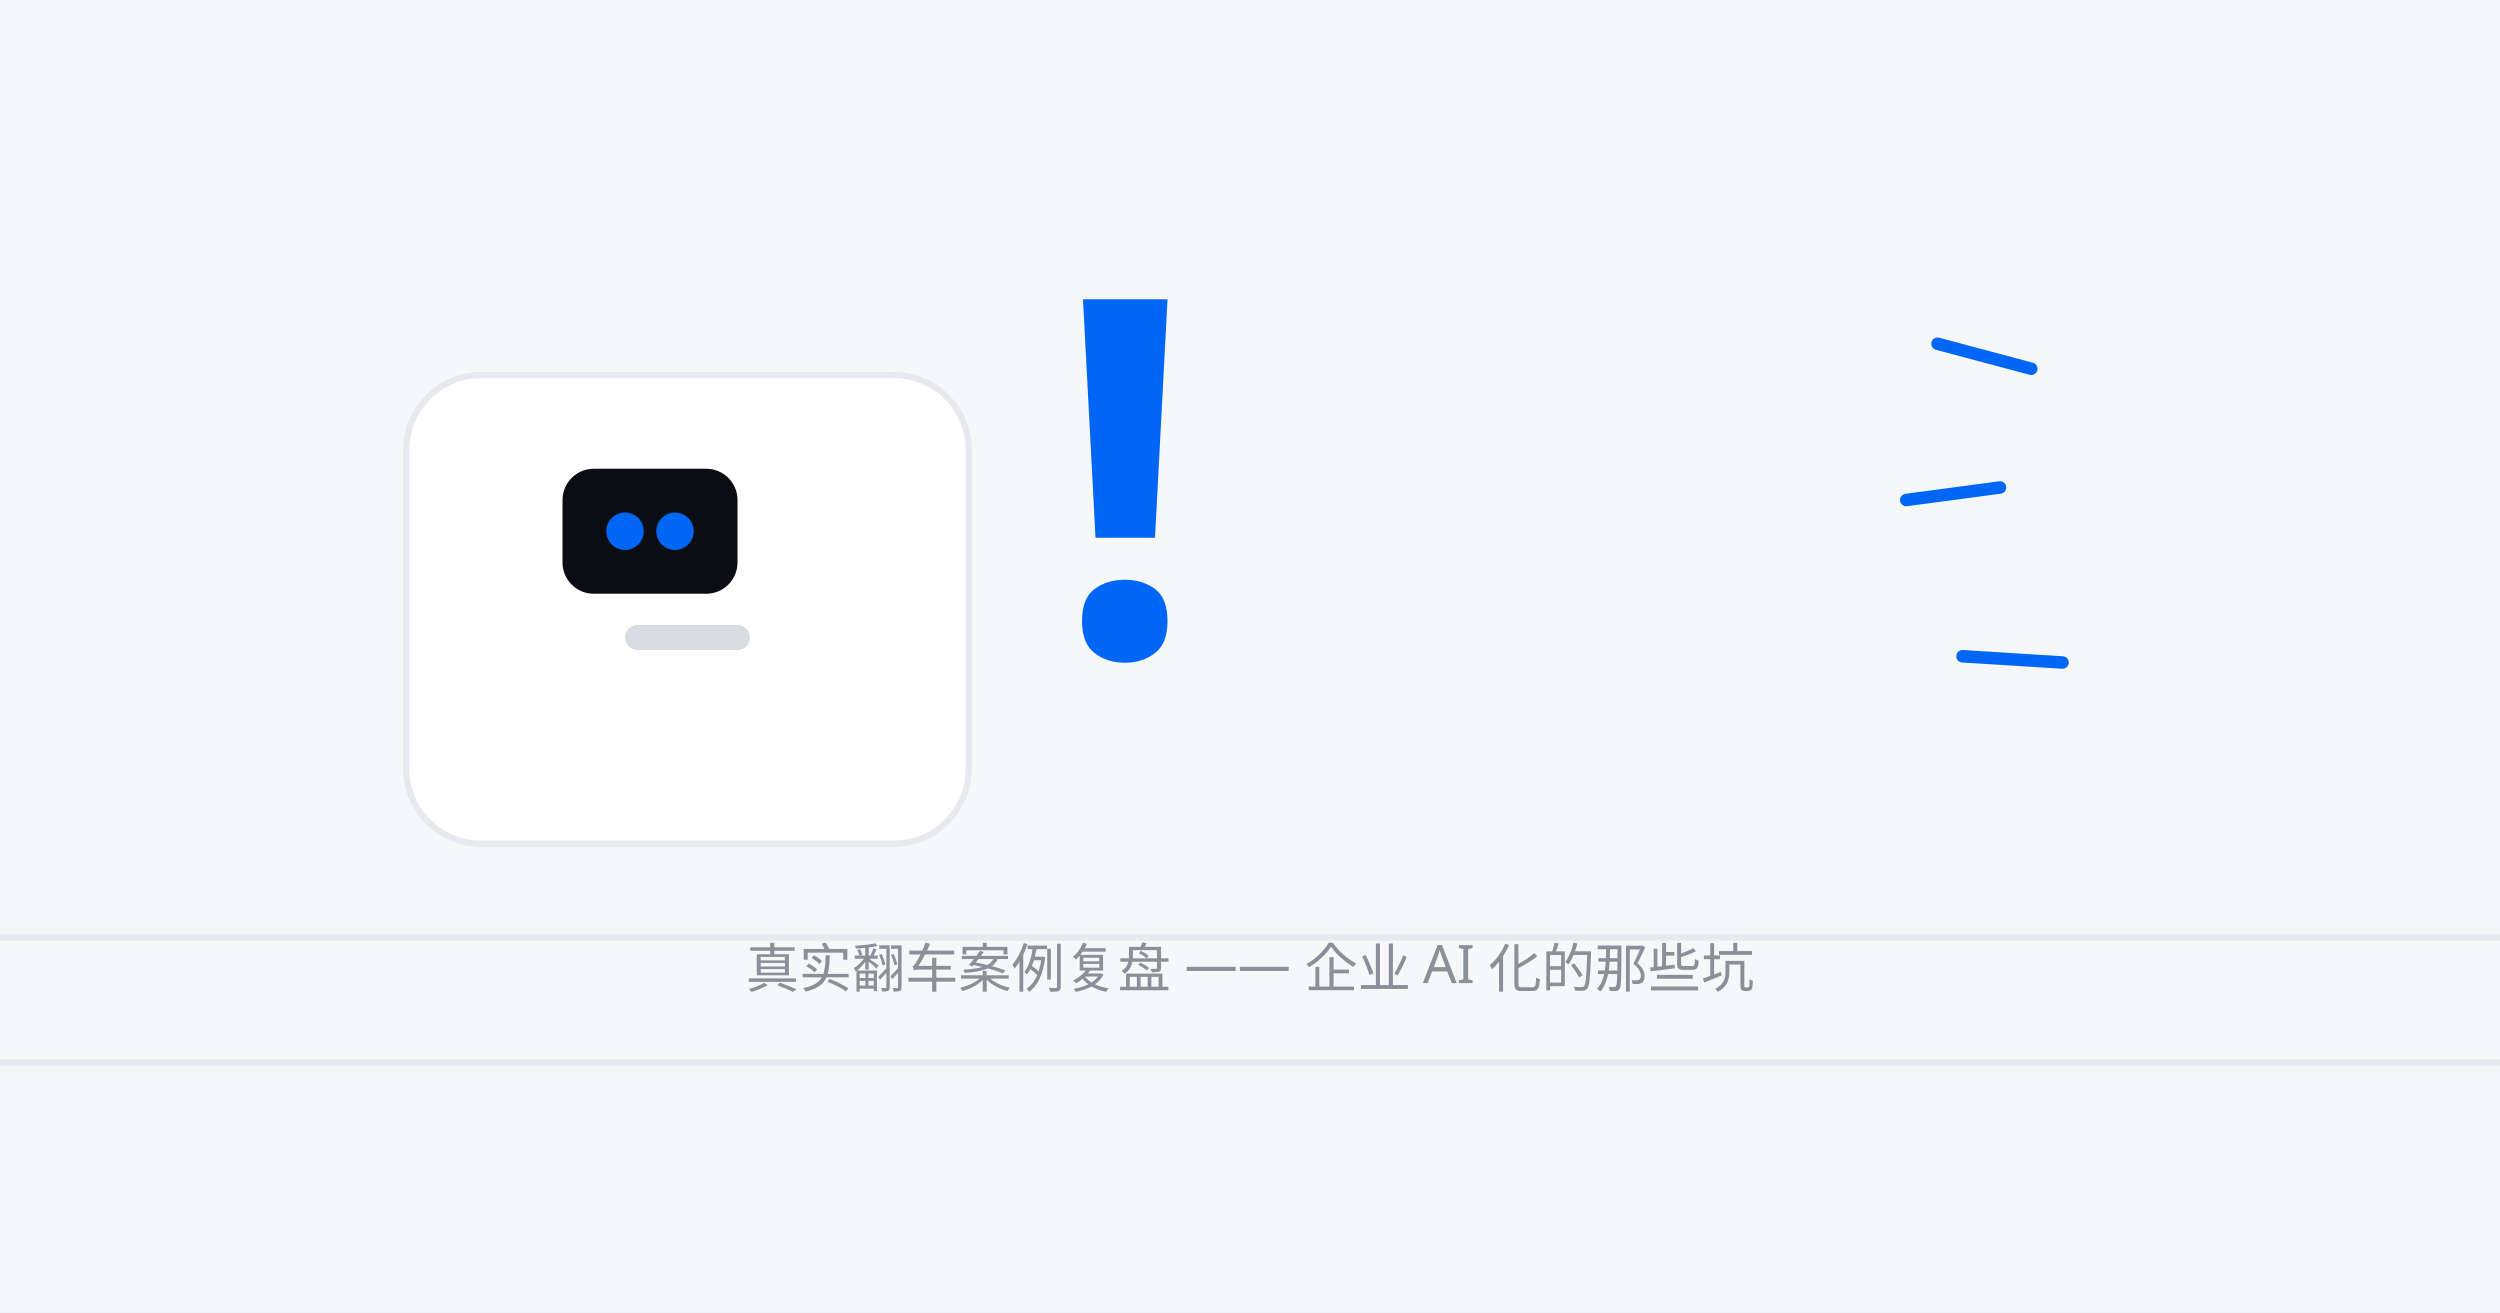
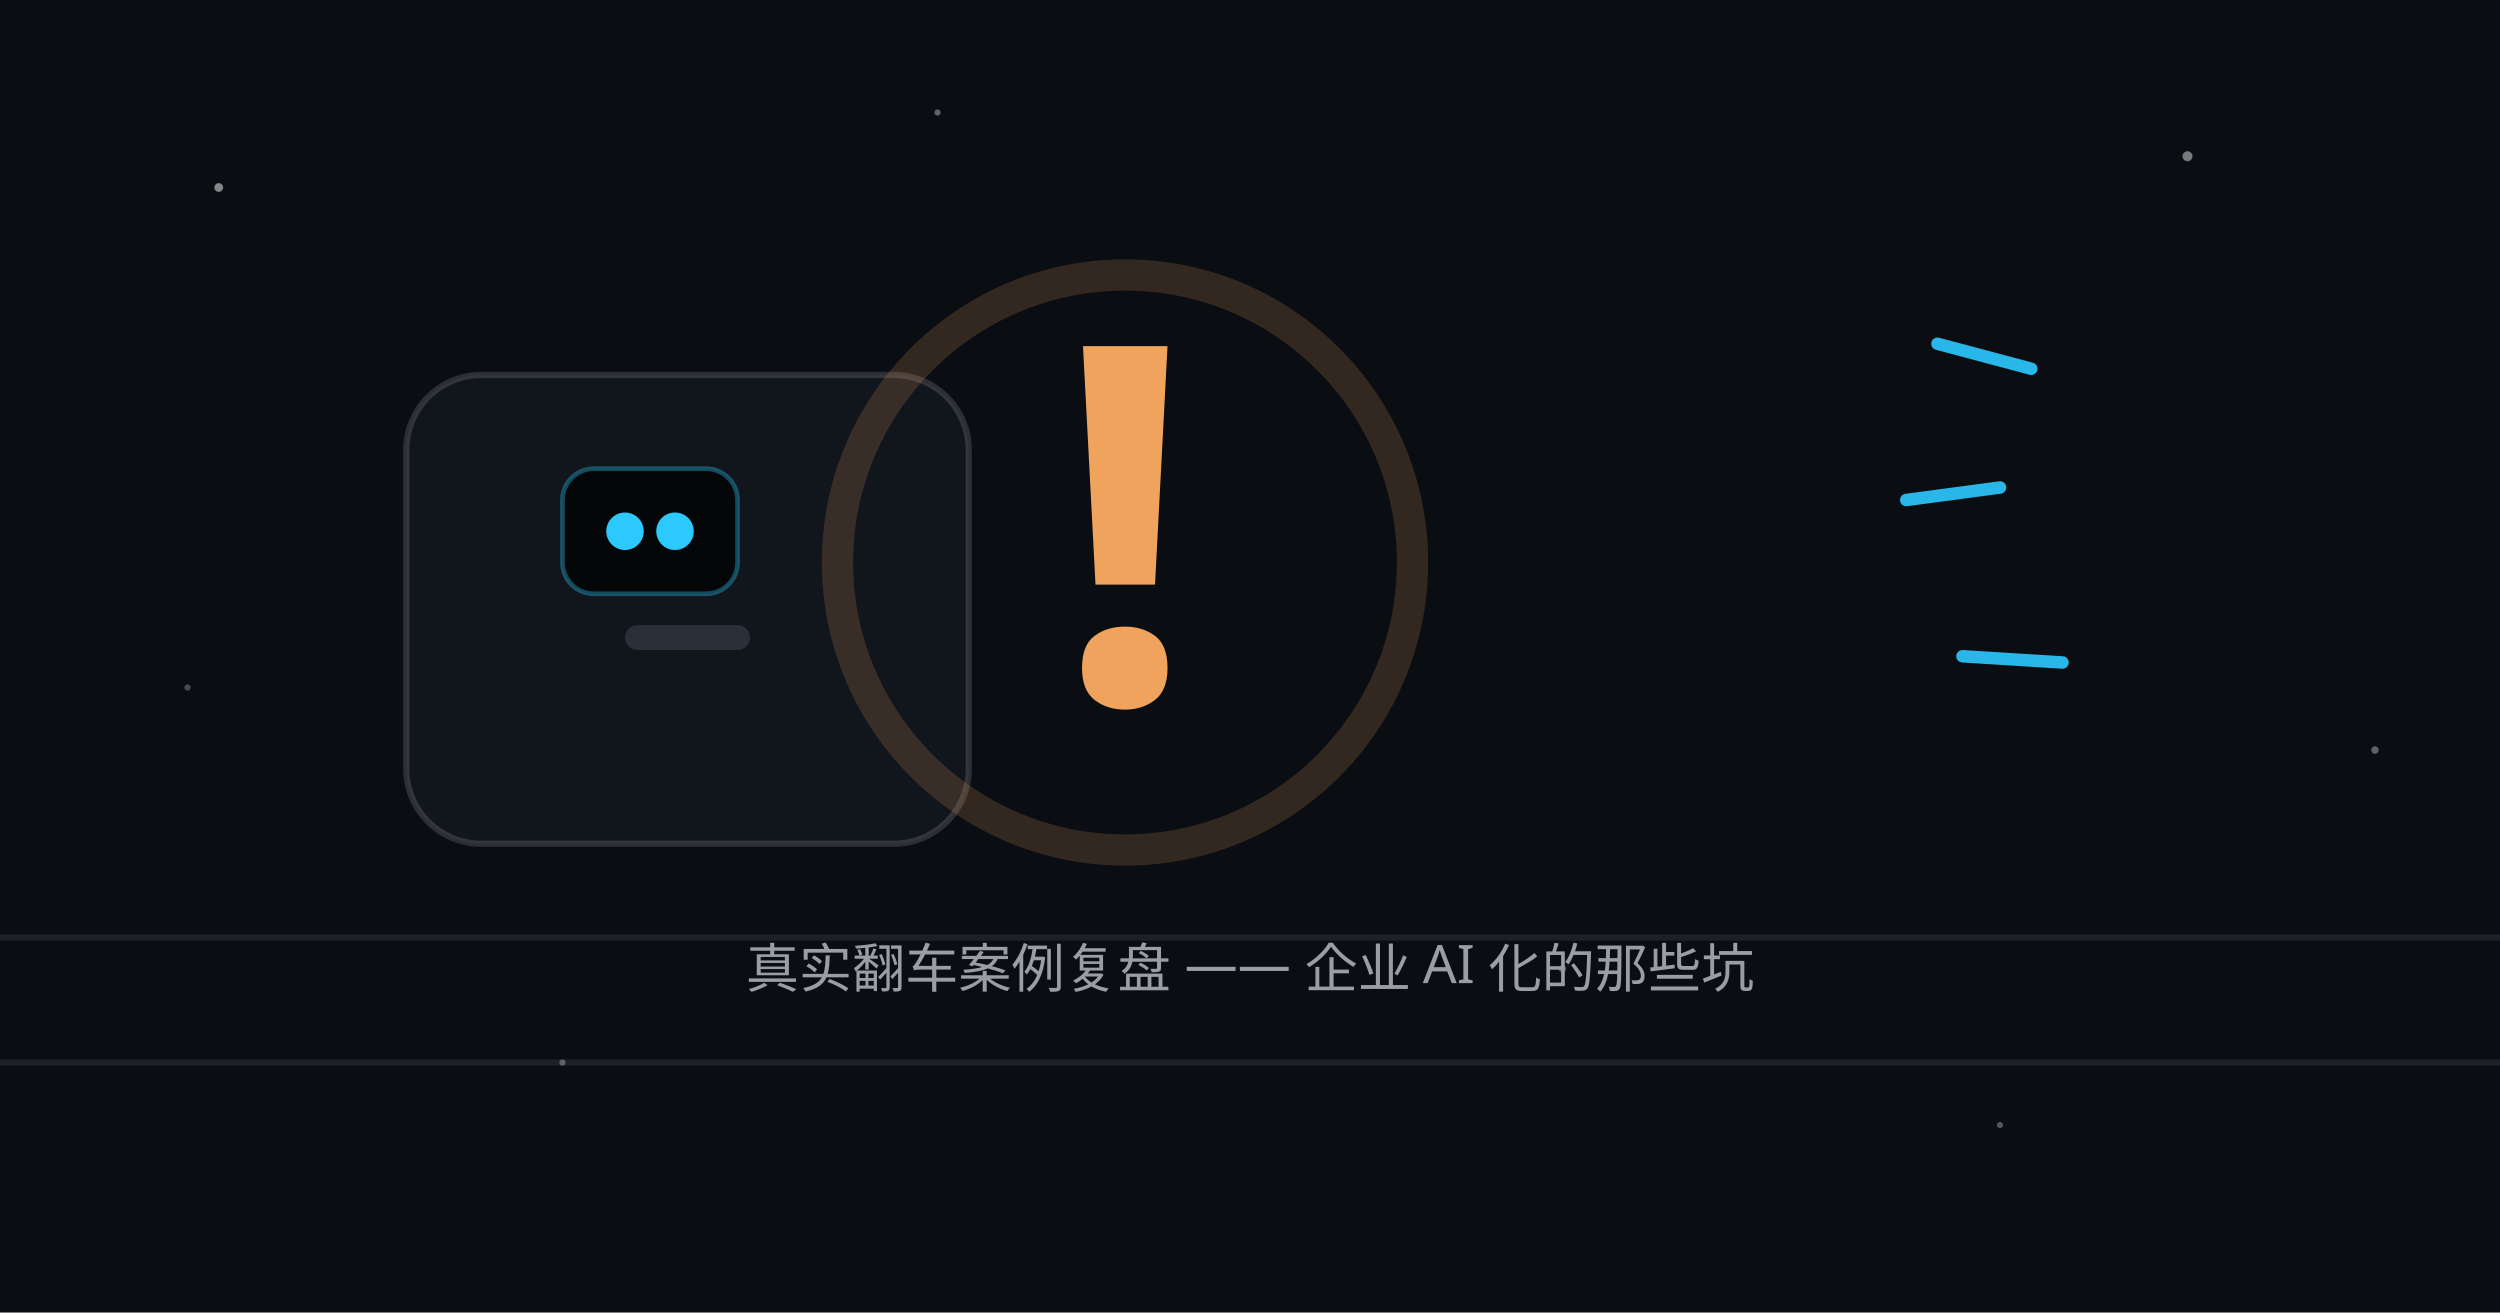
- <svg xmlns="http://www.w3.org/2000/svg" viewBox="0 0 800 420">
-   <rect width="800" height="420" fill="#f6f7f9" />
-   <g fill="none" stroke="#e7e9ee" stroke-width="2">
+ <svg xmlns="http://www.w3.org/2000/svg" width="800" height="420" viewBox="0 0 800 420">
+   <rect width="800" height="420" fill="#0a0d12" />
+   <g fill="#ffffff">
+     <circle cx="70" cy="60" r="1.4" opacity=".5" />
+     <circle cx="180" cy="340" r="1" opacity=".3" />
+     <circle cx="700" cy="50" r="1.6" opacity=".45" />
+     <circle cx="640" cy="360" r="1" opacity=".3" />
+     <circle cx="300" cy="36" r="1" opacity=".35" />
+     <circle cx="500" cy="310" r="1.2" opacity=".3" />
+     <circle cx="60" cy="220" r="1" opacity=".25" />
+     <circle cx="760" cy="240" r="1.2" opacity=".35" />
+   </g>
+   <g fill="none" stroke="rgba(255,255,255,.08)" stroke-width="2">
    <path d="M0 300H800" />
    <path d="M0 340H800" />
  </g>
  <g>
-     <rect x="130" y="120" width="180" height="150" rx="24" fill="#fff" stroke="#e7e9ee" stroke-width="2" />
-     <rect x="180" y="150" width="56" height="40" rx="10" fill="#0b0d12" />
-     <circle cx="200" cy="170" r="6" fill="#0066F5" />
-     <circle cx="216" cy="170" r="6" fill="#0066F5" />
-     <rect x="200" y="200" width="40" height="8" rx="4" fill="#d8dbe1" />
-     <text x="360" y="210" font-family="PingFang SC,Microsoft YaHei,sans-serif" font-size="160" font-weight="800" fill="#0066F5" text-anchor="middle">!</text>
-     <g stroke="#0066F5" stroke-width="4" stroke-linecap="round">
+     <rect x="130" y="120" width="180" height="150" rx="24" fill="#11151c" stroke="rgba(255,255,255,.14)" stroke-width="2" />
+     <rect x="180" y="150" width="56" height="40" rx="10" fill="#050608" stroke="rgba(44,201,255,.35)" stroke-width="1.5" />
+     <circle cx="200" cy="170" r="6" fill="#2cc9ff" />
+     <circle cx="216" cy="170" r="6" fill="#2cc9ff" />
+     <rect x="200" y="200" width="40" height="8" rx="4" fill="#2a2f38" />
+     <circle cx="360" cy="180" r="92" fill="none" stroke="rgba(240,163,92,.18)" stroke-width="10" />
+     <text x="360" y="225" font-family="PingFang SC,Microsoft YaHei,sans-serif" font-size="160" font-weight="800" fill="#f0a35c" text-anchor="middle">!</text>
+     <g stroke="#2cc9ff" stroke-width="4" stroke-linecap="round" opacity=".9">
      <path d="M620 110 l30 8 M628 210 l32 2 M610 160 l30 -4" />
    </g>
-     <text x="400" y="316" text-anchor="middle" font-family="PingFang SC,Microsoft YaHei,sans-serif" font-size="17" fill="#8a8f98">真实翻车案例复盘 —— 企业 AI 化的那些坑</text>
+     <text x="400" y="316" text-anchor="middle" font-family="PingFang SC,Microsoft YaHei,sans-serif" font-size="17" fill="#9a9da3">真实翻车案例复盘 —— 企业 AI 化的那些坑</text>
  </g>
</svg>
